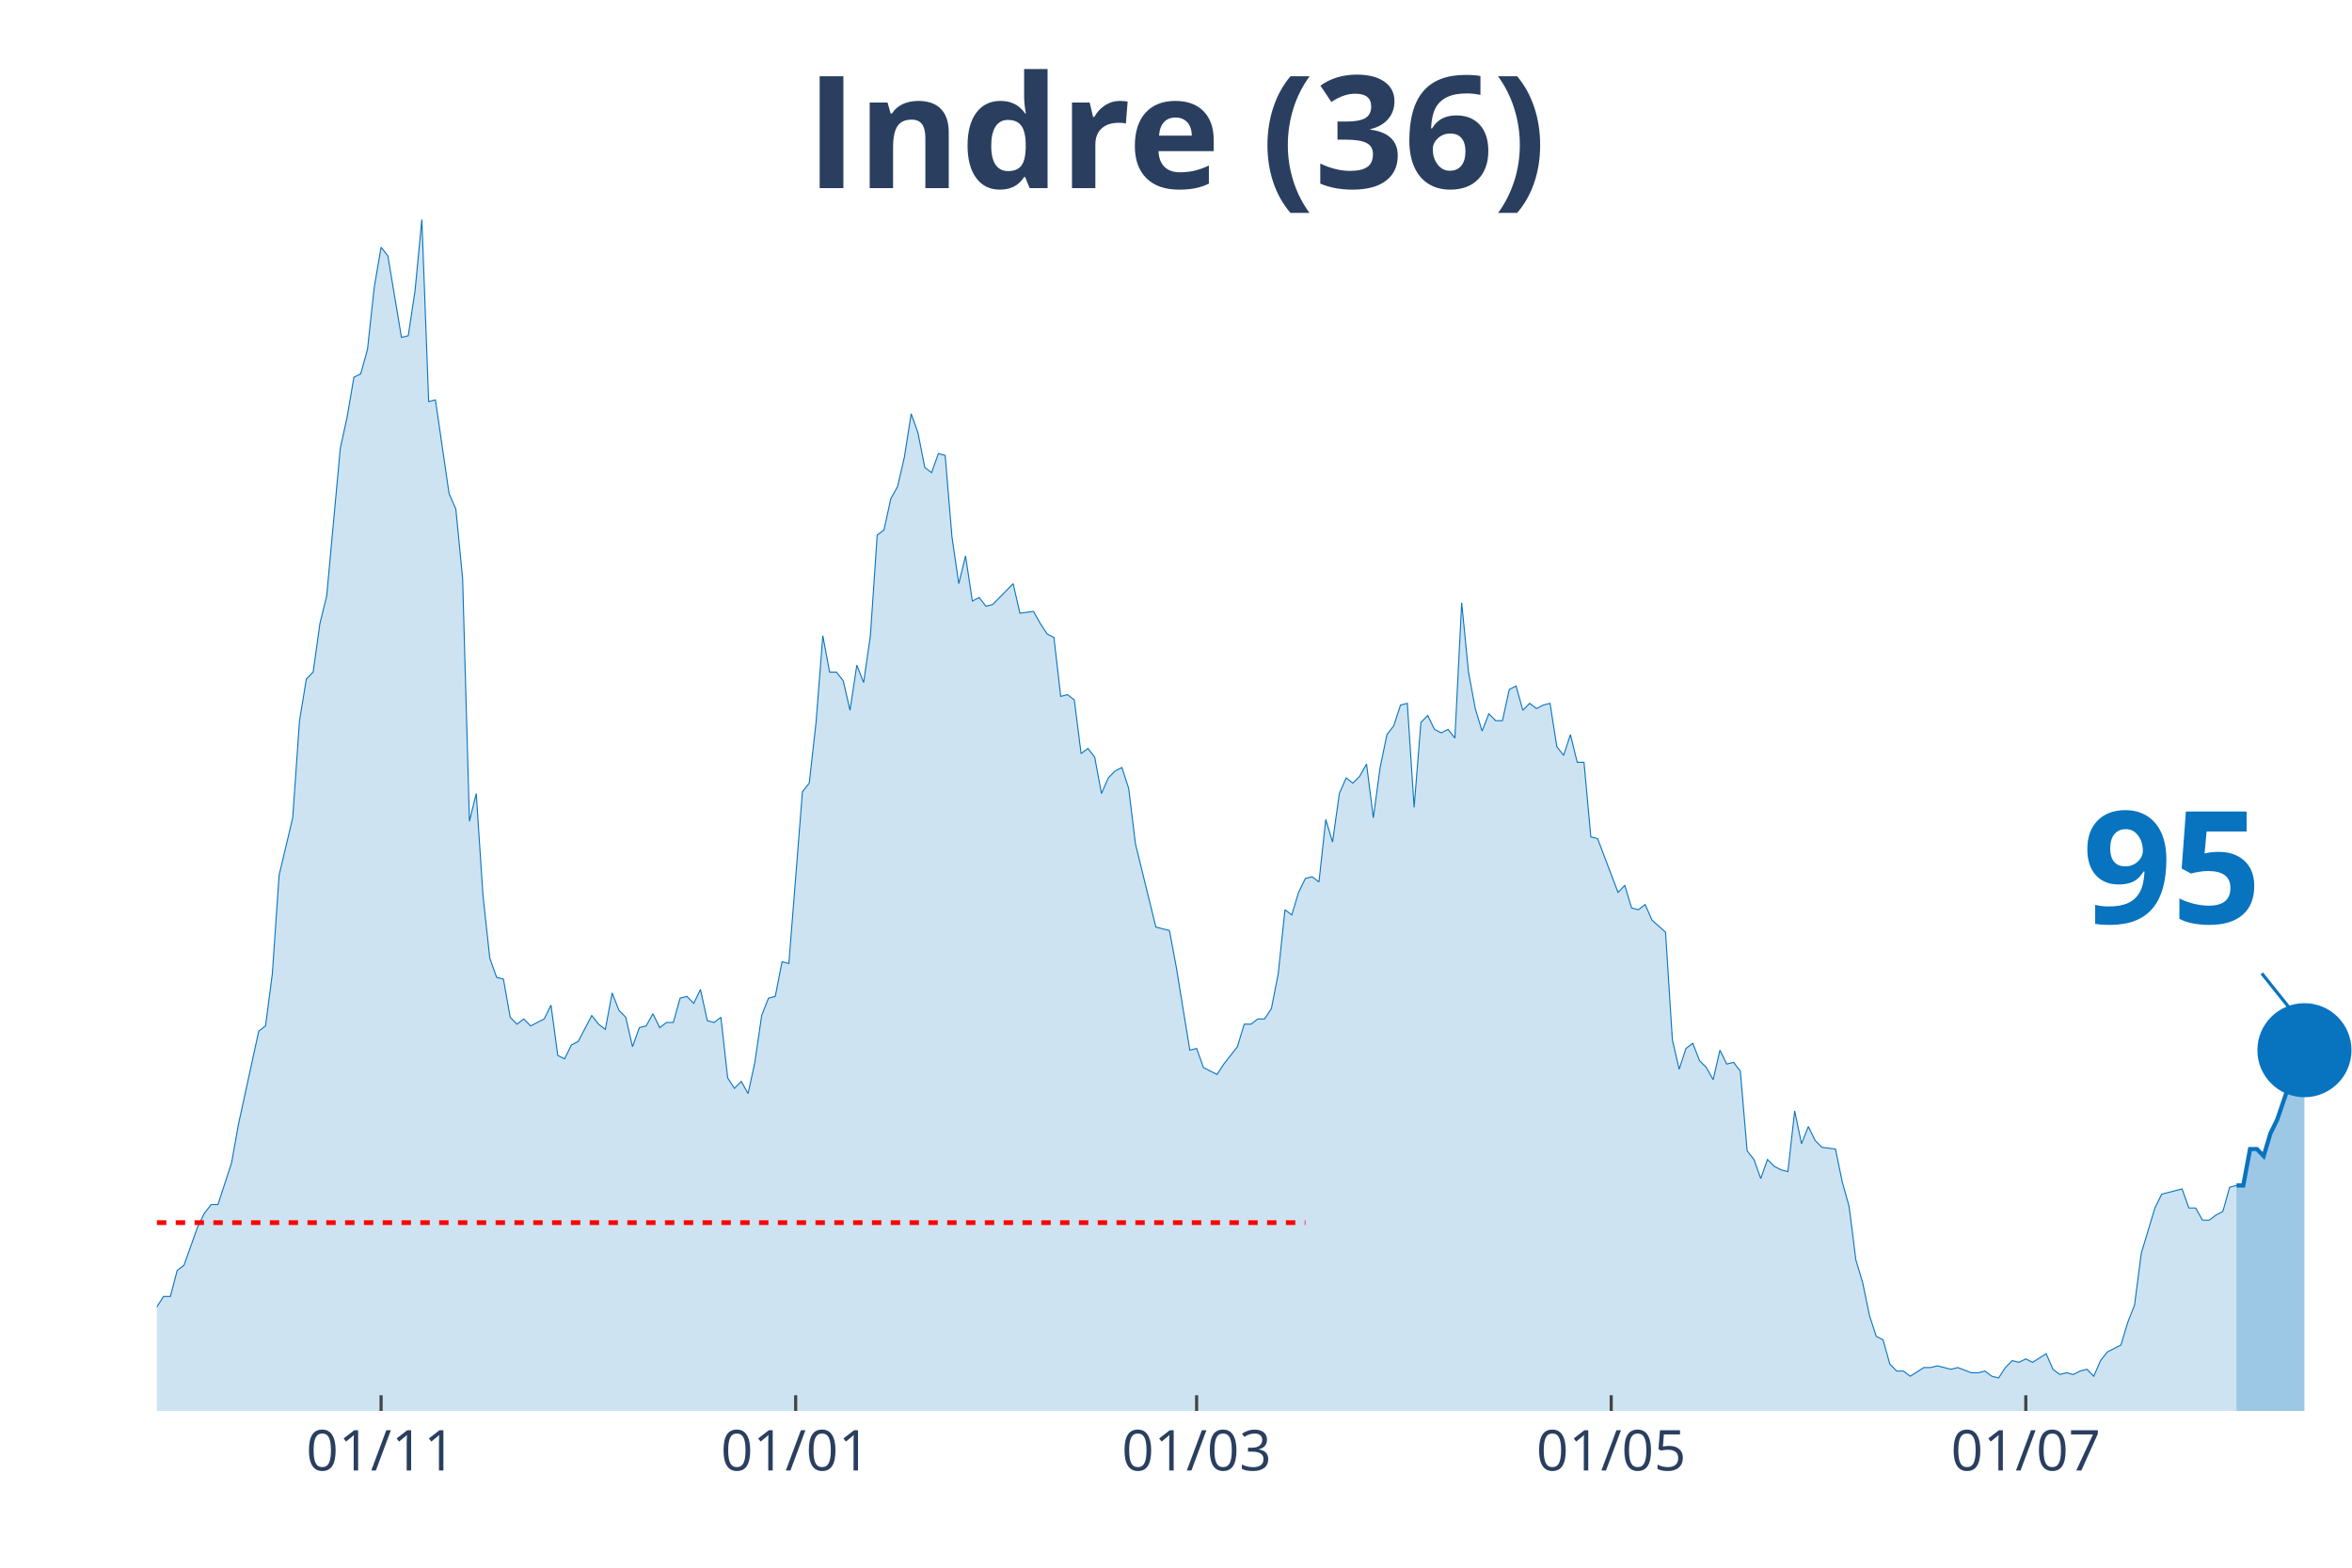
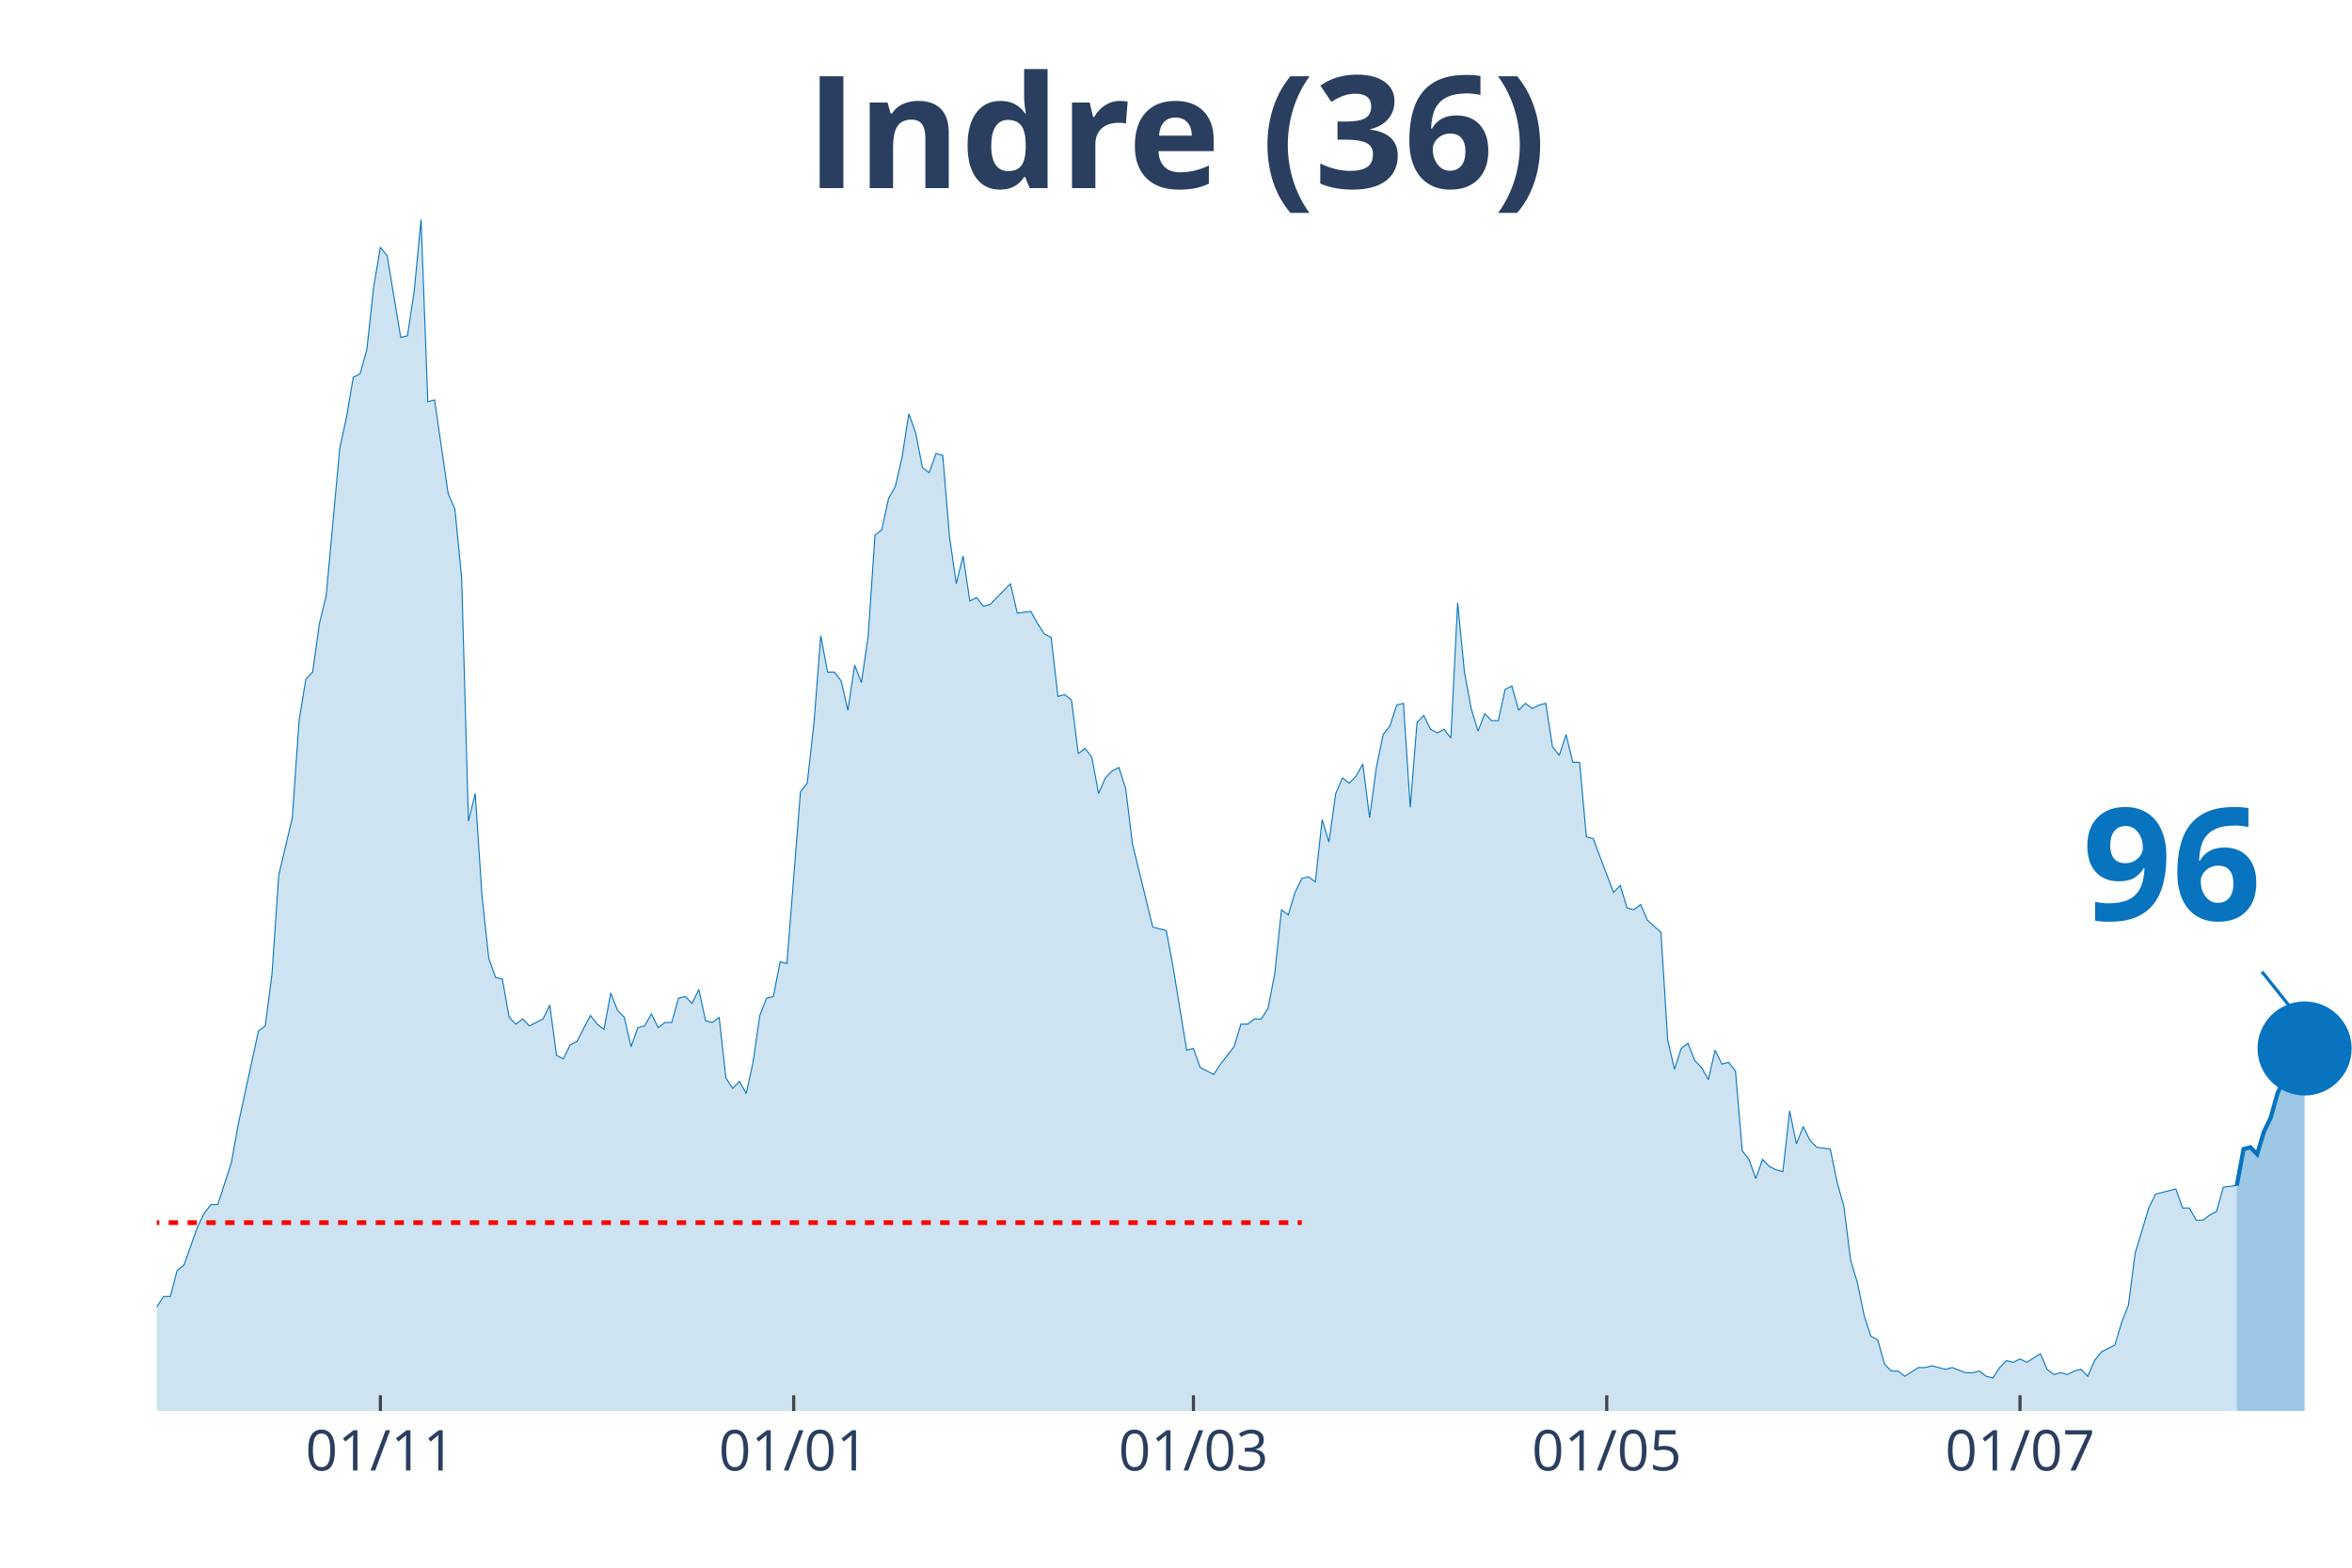
<svg xmlns="http://www.w3.org/2000/svg" class="main-svg" width="1125" height="750" style="" viewBox="0 0 750 500">
  <rect x="0" y="0" width="750" height="500" style="fill: rgb(0, 0, 0); fill-opacity: 0;" />
-   <defs id="defs-f277c3">
+   <defs id="defs-4da73c">
    <g class="clips">
-       <clipPath id="clipf277c3xyplot" class="plotclip">
+       <clipPath id="clip4da73cxyplot" class="plotclip">
        <rect width="700" height="380" />
      </clipPath>
-       <clipPath class="axesclip" id="clipf277c3x">
+       <clipPath class="axesclip" id="clip4da73cx">
        <rect x="50" y="0" width="700" height="500" />
      </clipPath>
-       <clipPath class="axesclip" id="clipf277c3y">
+       <clipPath class="axesclip" id="clip4da73cy">
        <rect x="0" y="70" width="750" height="380" />
      </clipPath>
-       <clipPath class="axesclip" id="clipf277c3xy">
+       <clipPath class="axesclip" id="clip4da73cxy">
        <rect x="50" y="70" width="700" height="380" />
      </clipPath>
    </g>
    <g class="gradients" />
  </defs>
  <g class="bglayer">
    <rect class="bg" x="50" y="70" width="700" height="380" style="fill: rgb(0, 0, 0); fill-opacity: 0; stroke-width: 0;" />
  </g>
  <g class="layer-below">
    <g class="imagelayer" />
    <g class="shapelayer" />
  </g>
  <g class="cartesianlayer">
    <g class="subplot xy">
      <g class="layer-subplot">
        <g class="shapelayer" />
        <g class="imagelayer" />
      </g>
      <g class="gridlayer">
        <g class="x">
-           <path class="xgrid crisp" transform="translate(121.52,0)" d="M0,70v380" style="stroke: rgb(255, 255, 255); stroke-opacity: 1; stroke-width: 1px;" />
-           <path class="xgrid crisp" transform="translate(253.72,0)" d="M0,70v380" style="stroke: rgb(255, 255, 255); stroke-opacity: 1; stroke-width: 1px;" />
-           <path class="xgrid crisp" transform="translate(381.58,0)" d="M0,70v380" style="stroke: rgb(255, 255, 255); stroke-opacity: 1; stroke-width: 1px;" />
-           <path class="xgrid crisp" transform="translate(513.78,0)" d="M0,70v380" style="stroke: rgb(255, 255, 255); stroke-opacity: 1; stroke-width: 1px;" />
-           <path class="xgrid crisp" transform="translate(645.98,0)" d="M0,70v380" style="stroke: rgb(255, 255, 255); stroke-opacity: 1; stroke-width: 1px;" />
+           <path class="xgrid crisp" transform="translate(121.3,0)" d="M0,70v380" style="stroke: rgb(255, 255, 255); stroke-opacity: 1; stroke-width: 1px;" />
+           <path class="xgrid crisp" transform="translate(253.09,0)" d="M0,70v380" style="stroke: rgb(255, 255, 255); stroke-opacity: 1; stroke-width: 1px;" />
+           <path class="xgrid crisp" transform="translate(380.56,0)" d="M0,70v380" style="stroke: rgb(255, 255, 255); stroke-opacity: 1; stroke-width: 1px;" />
+           <path class="xgrid crisp" transform="translate(512.35,0)" d="M0,70v380" style="stroke: rgb(255, 255, 255); stroke-opacity: 1; stroke-width: 1px;" />
+           <path class="xgrid crisp" transform="translate(644.14,0)" d="M0,70v380" style="stroke: rgb(255, 255, 255); stroke-opacity: 1; stroke-width: 1px;" />
        </g>
        <g class="y" />
      </g>
      <g class="zerolinelayer" />
      <path class="xlines-below" />
      <path class="ylines-below" />
      <g class="overlines-below" />
      <g class="xaxislayer-below" />
      <g class="yaxislayer-below" />
      <g class="overaxes-below" />
-       <g class="plot" transform="translate(50, 70)" clip-path="url('#clipf277c3xyplot')">
+       <g class="plot" transform="translate(50, 70)" clip-path="url('#clip4da73cxyplot')">
        <g class="scatterlayer mlayer">
-           <g class="trace scatter traceaf3c0b" style="stroke-miterlimit: 2;">
+           <g class="trace scatter trace3456a2" style="stroke-miterlimit: 2;">
            <g class="fills">
              <g>
-                 <path class="js-fill" d="M663.16,380L-294.74,380L-294.74,373.92L-273.07,378.89L-270.9,378.34L-188.54,380L-186.38,380L-145.2,377.79L-143.03,377.23L-140.87,377.79L-138.7,375.57L-123.53,375.57L-121.36,374.47L-117.03,374.47L-114.86,371.7L-110.53,370.04L-108.36,373.36L-104.02,370.04L-101.86,370.04L-95.36,371.7L-93.19,370.6L-91.02,375.02L-88.85,374.47L-86.69,374.47L-84.52,370.04L-82.35,366.17L-80.19,358.98L-75.85,350.13L-73.68,348.47L-67.18,349.58L-65.02,353.45L-58.51,360.09L-56.35,360.09L-54.18,361.75L-52.01,361.19L-47.68,362.85L-45.51,359.53L-39.01,354.56L-36.84,346.81L-34.67,344.6L-32.51,337.41L-30.34,332.98L-28.17,332.98L-26.01,334.09L-23.84,329.11L-21.67,338.52L-19.5,340.73L-15.17,344.6L-13,345.71L-10.84,345.71L-8.67,350.68L-6.5,347.92L-4.33,346.81L-2.17,348.47L0,346.81L2.17,343.49L4.33,343.49L6.5,335.2L8.67,333.54L13,321.37L15.17,316.94L17.34,314.18L19.5,314.18L23.84,300.9L26.01,288.73L32.51,258.86L34.67,257.21L36.84,240.61L39.01,209.08L43.34,190.83L45.51,159.85L47.68,146.58L49.85,144.37L52.01,128.88L54.18,120.03L58.51,73.01L60.68,63.06L62.85,50.33L65.02,49.23L67.18,41.48L69.35,21.57L71.52,8.85L73.68,11.62L78.02,37.61L80.19,37.06L82.35,22.68L84.52,0L86.69,58.08L88.85,57.53L93.19,87.39L95.36,92.37L97.52,114.5L99.69,191.94L101.86,183.09L104.02,215.72L106.19,235.63L108.36,241.72L110.53,242.27L112.69,254.44L114.86,256.65L117.03,254.99L119.2,257.21L121.36,256.1L123.53,254.99L125.7,250.57L127.86,266.61L130.03,267.71L132.2,263.29L134.37,262.18L138.7,253.89L140.87,256.65L143.03,258.31L145.2,246.7L147.37,252.23L149.54,254.44L151.7,263.84L153.87,257.76L156.04,257.21L158.2,253.33L160.37,257.76L162.54,256.1L164.71,256.1L166.87,248.36L169.04,247.8L171.21,250.01L173.37,245.59L175.54,255.55L177.71,256.1L179.88,254.44L182.04,273.8L184.21,277.12L186.38,274.91L188.54,278.78L190.71,268.82L192.88,253.89L195.05,248.36L197.21,247.8L199.38,236.74L201.55,237.29L205.88,182.53L208.05,179.77L210.22,160.41L212.38,132.75L214.55,144.37L216.72,144.37L218.89,147.13L221.05,156.54L223.22,142.15L225.39,147.69L227.55,132.75L229.72,100.67L231.89,99.01L234.06,89.05L236.22,85.18L238.39,75.78L240.56,61.95L242.72,68.03L244.89,79.1L247.06,80.76L249.23,74.67L251.39,75.23L253.56,101.22L255.73,116.16L257.89,107.31L260.06,121.69L262.23,120.58L264.4,123.35L266.56,122.79L268.73,120.58L273.07,116.16L275.23,125.56L279.57,125.01L281.73,128.88L283.9,132.2L286.07,133.3L288.24,152.11L290.4,151.56L292.57,153.22L294.74,170.36L296.9,168.7L299.07,171.47L301.24,183.09L303.41,178.11L305.57,175.9L307.74,174.79L309.91,181.43L312.07,199.13L318.58,225.68L320.74,226.23L322.91,226.78L325.08,238.4L329.41,264.95L331.58,264.4L333.75,270.48L335.91,271.59L338.08,272.69L340.25,269.37L344.58,263.84L346.75,256.65L348.92,256.65L351.08,254.99L353.25,254.99L355.42,251.67L357.59,240.61L359.75,220.15L361.92,221.8L364.09,214.61L366.25,210.19L368.42,209.64L370.59,211.3L372.76,191.38L374.92,198.57L377.09,183.09L379.26,178.11L381.42,179.77L383.59,177.55L385.76,173.68L387.93,190.83L390.09,174.79L392.26,164.28L394.43,161.51L396.59,154.88L398.76,154.32L400.93,187.51L403.1,160.41L405.26,158.2L407.43,162.62L409.6,163.73L411.76,162.62L413.93,165.39L416.1,122.24L418.27,144.37L420.43,155.98L422.6,163.17L424.77,157.64L426.93,159.85L429.1,159.85L431.27,149.9L433.44,148.79L435.6,156.54L437.77,154.32L439.94,155.98L442.11,154.88L444.27,154.32L446.44,168.15L448.61,170.92L450.77,164.28L452.94,173.13L455.11,173.13L457.28,196.91L459.44,197.47L465.94,214.61L468.11,212.4L470.28,219.59L472.45,220.15L474.61,218.49L476.78,223.46L481.11,227.34L483.28,261.63L485.45,271.03L487.62,264.4L489.78,262.74L491.95,268.27L494.12,270.48L496.28,274.35L498.45,264.95L500.62,269.37L502.79,268.82L504.95,271.59L507.12,297.03L509.29,299.8L511.46,305.88L513.62,299.8L515.79,302.01L517.96,303.11L520.12,303.67L522.29,284.31L524.46,294.82L526.63,289.29L528.79,293.71L530.96,295.92L535.29,296.48L537.46,306.99L539.63,314.73L541.8,331.88L543.96,339.07L546.13,349.58L548.3,356.22L550.46,357.32L552.63,365.07L554.8,367.28L556.97,367.28L559.13,368.94L563.47,366.17L565.63,366.17L567.8,365.62L569.97,366.17L572.14,366.72L574.3,366.17L578.64,367.83L580.8,367.83L582.97,367.28L585.14,368.94L587.31,369.49L589.47,366.17L591.64,363.96L593.81,364.51L595.98,363.41L598.14,364.51L602.48,361.75L604.64,366.72L606.81,368.38L608.98,367.83L611.15,368.38L613.31,367.28L615.48,366.72L617.65,368.94L619.81,363.96L621.98,361.19L626.32,358.98L628.48,351.79L630.65,346.26L632.82,329.67L637.15,315.28L639.32,310.86L645.82,309.2L647.99,315.28L650.15,315.28L652.32,319.16L654.49,319.16L656.66,317.5L658.82,316.39L660.99,308.65L663.16,308.09" style="fill: rgb(8, 115, 191); fill-opacity: 0.2; stroke-width: 0;" />
+                 <path class="js-fill" d="M663.27,380L-293.83,380L-293.83,373.92L-272.22,378.89L-270.06,378.34L-190.12,380L-187.96,380L-144.75,377.79L-142.59,377.23L-140.43,377.79L-138.27,375.57L-123.15,375.57L-120.99,374.47L-116.67,374.47L-114.51,371.7L-110.19,370.04L-108.02,373.36L-103.7,370.04L-101.54,370.04L-95.06,371.7L-92.9,370.6L-90.74,375.02L-88.58,374.47L-86.42,374.47L-84.26,370.04L-82.1,366.17L-79.94,358.98L-75.62,350.13L-73.46,348.47L-66.98,349.58L-64.81,353.45L-58.33,360.09L-56.17,360.09L-54.01,361.75L-51.85,361.19L-47.53,362.85L-45.37,359.53L-38.89,354.56L-36.73,346.81L-34.57,344.6L-32.41,337.41L-30.25,332.98L-28.09,332.98L-25.93,334.09L-23.77,329.11L-21.6,338.52L-19.44,340.73L-15.12,344.6L-12.96,345.71L-10.8,345.71L-8.64,350.68L-6.48,347.92L-4.32,346.81L-2.16,348.47L0,346.81L2.16,343.49L4.32,343.49L6.48,335.2L8.64,333.54L12.96,321.37L15.12,316.94L17.28,314.18L19.44,314.18L23.77,300.9L25.93,288.73L32.41,258.86L34.57,257.21L36.73,240.61L38.89,209.08L43.21,190.83L45.37,159.85L47.53,146.58L49.69,144.37L51.85,128.88L54.01,120.03L58.33,73.01L60.49,63.06L62.65,50.33L64.81,49.23L66.98,41.48L69.14,21.57L71.3,8.85L73.46,11.62L77.78,37.61L79.94,37.06L82.1,22.68L84.26,0L86.42,58.08L88.58,57.53L92.9,87.39L95.06,92.37L97.22,114.5L99.38,191.94L101.54,183.09L103.7,215.72L105.86,235.63L108.02,241.72L110.19,242.27L112.35,254.44L114.51,256.65L116.67,254.99L118.83,257.21L120.99,256.1L123.15,254.99L125.31,250.57L127.47,266.61L129.63,267.71L131.79,263.29L133.95,262.18L138.27,253.89L140.43,256.65L142.59,258.31L144.75,246.7L146.91,252.23L149.07,254.44L151.23,263.84L153.4,257.76L155.56,257.21L157.72,253.33L159.88,257.76L162.04,256.1L164.2,256.1L166.36,248.36L168.52,247.8L170.68,250.01L172.84,245.59L175,255.55L177.16,256.1L179.32,254.44L181.48,273.8L183.64,277.12L185.8,274.91L187.96,278.78L190.12,268.82L192.28,253.89L194.44,248.36L196.6,247.8L198.77,236.74L200.93,237.29L205.25,182.53L207.41,179.77L209.57,160.41L211.73,132.75L213.89,144.37L216.05,144.37L218.21,147.13L220.37,156.54L222.53,142.15L224.69,147.69L226.85,132.75L229.01,100.67L231.17,99.01L233.33,89.05L235.49,85.18L237.65,75.78L239.81,61.95L241.98,68.03L244.14,79.1L246.3,80.76L248.46,74.67L250.62,75.23L252.78,101.22L254.94,116.16L257.1,107.31L259.26,121.69L261.42,120.58L263.58,123.35L265.74,122.79L267.9,120.58L272.22,116.16L274.38,125.56L278.7,125.01L280.86,128.88L283.02,132.2L285.19,133.3L287.35,152.11L289.51,151.56L291.67,153.22L293.83,170.36L295.99,168.7L298.15,171.47L300.31,183.09L302.47,178.11L304.63,175.9L306.79,174.79L308.95,181.43L311.11,199.13L317.59,225.68L319.75,226.23L321.91,226.78L324.07,238.4L328.4,264.95L330.56,264.4L332.72,270.48L334.88,271.59L337.04,272.69L339.2,269.37L343.52,263.84L345.68,256.65L347.84,256.65L350,254.99L352.16,254.99L354.32,251.67L356.48,240.61L358.64,220.15L360.8,221.8L362.96,214.61L365.12,210.19L367.28,209.64L369.44,211.3L371.6,191.38L373.77,198.57L375.93,183.09L378.09,178.11L380.25,179.77L382.41,177.55L384.57,173.68L386.73,190.83L388.89,174.79L391.05,164.28L393.21,161.51L395.37,154.88L397.53,154.32L399.69,187.51L401.85,160.41L404.01,158.2L406.17,162.62L408.33,163.73L410.49,162.62L412.65,165.39L414.81,122.24L416.98,144.37L419.14,155.98L421.3,163.17L423.46,157.64L425.62,159.85L427.78,159.85L429.94,149.9L432.1,148.79L434.26,156.54L436.42,154.32L438.58,155.98L440.74,154.88L442.9,154.32L445.06,168.15L447.22,170.92L449.38,164.28L451.54,173.13L453.7,173.13L455.86,196.91L458.02,197.47L464.51,214.61L466.67,212.4L468.83,219.59L470.99,220.15L473.15,218.49L475.31,223.46L479.63,227.34L481.79,261.63L483.95,271.03L486.11,264.4L488.27,262.74L490.43,268.27L492.59,270.48L494.75,274.35L496.91,264.95L499.07,269.37L501.23,268.82L503.4,271.59L505.56,297.03L507.72,299.8L509.88,305.88L512.04,299.8L514.2,302.01L516.36,303.11L518.52,303.67L520.68,284.31L522.84,294.82L525,289.29L527.16,293.71L529.32,295.92L533.64,296.48L535.8,306.99L537.96,314.73L540.12,331.88L542.28,339.07L544.44,349.58L546.6,356.22L548.77,357.32L550.93,365.07L553.09,367.28L555.25,367.28L557.41,368.94L561.73,366.17L563.89,366.17L566.05,365.62L568.21,366.17L570.37,366.72L572.53,366.17L576.85,367.83L579.01,367.83L581.17,367.28L583.33,368.94L585.49,369.49L587.65,366.17L589.81,363.96L591.98,364.51L594.14,363.41L596.3,364.51L600.62,361.75L602.78,366.72L604.94,368.38L607.1,367.83L609.26,368.38L611.42,367.28L613.58,366.72L615.74,368.94L617.9,363.96L620.06,361.19L624.38,358.98L626.54,351.79L628.7,346.26L630.86,329.67L635.19,315.28L637.35,310.86L643.83,309.2L645.99,315.28L648.15,315.28L650.31,319.16L652.47,319.16L654.63,317.5L656.79,316.39L658.95,308.65L663.27,308.09" style="fill: rgb(8, 115, 191); fill-opacity: 0.2; stroke-width: 0;" />
              </g>
            </g>
            <g class="errorbars" />
            <g class="lines">
-               <path class="js-line" d="M-294.74,373.92L-273.07,378.89L-270.9,378.34L-188.54,380L-186.38,380L-145.2,377.79L-143.03,377.23L-140.87,377.79L-138.7,375.57L-123.53,375.57L-121.36,374.47L-117.03,374.47L-114.86,371.7L-110.53,370.04L-108.36,373.36L-104.02,370.04L-101.86,370.04L-95.36,371.7L-93.19,370.6L-91.02,375.02L-88.85,374.47L-86.69,374.47L-84.52,370.04L-82.35,366.17L-80.19,358.98L-75.85,350.13L-73.68,348.47L-67.18,349.58L-65.02,353.45L-58.51,360.09L-56.35,360.09L-54.18,361.75L-52.01,361.19L-47.68,362.85L-45.51,359.53L-39.01,354.56L-36.84,346.81L-34.67,344.6L-32.51,337.41L-30.34,332.98L-28.17,332.98L-26.01,334.09L-23.84,329.11L-21.67,338.52L-19.5,340.73L-15.17,344.6L-13,345.71L-10.84,345.71L-8.67,350.68L-6.5,347.92L-4.33,346.81L-2.17,348.47L0,346.81L2.17,343.49L4.33,343.49L6.5,335.2L8.67,333.54L13,321.37L15.17,316.94L17.34,314.18L19.5,314.18L23.84,300.9L26.01,288.73L32.51,258.86L34.67,257.21L36.84,240.61L39.01,209.08L43.34,190.83L45.51,159.85L47.68,146.58L49.85,144.37L52.01,128.88L54.18,120.03L58.51,73.01L60.68,63.06L62.85,50.33L65.02,49.23L67.18,41.48L69.35,21.57L71.52,8.85L73.68,11.62L78.02,37.61L80.19,37.06L82.35,22.68L84.52,0L86.69,58.08L88.85,57.53L93.19,87.39L95.36,92.37L97.52,114.5L99.69,191.94L101.86,183.09L104.02,215.72L106.19,235.63L108.36,241.72L110.53,242.27L112.69,254.44L114.86,256.65L117.03,254.99L119.2,257.21L121.36,256.1L123.53,254.99L125.7,250.57L127.86,266.61L130.03,267.71L132.2,263.29L134.37,262.18L138.7,253.89L140.87,256.65L143.03,258.31L145.2,246.7L147.37,252.23L149.54,254.44L151.7,263.84L153.87,257.76L156.04,257.21L158.2,253.33L160.37,257.76L162.54,256.1L164.71,256.1L166.87,248.36L169.04,247.8L171.21,250.01L173.37,245.59L175.54,255.55L177.71,256.1L179.88,254.44L182.04,273.8L184.21,277.12L186.38,274.91L188.54,278.78L190.71,268.82L192.88,253.89L195.05,248.36L197.21,247.8L199.38,236.74L201.55,237.29L205.88,182.53L208.05,179.77L210.22,160.41L212.38,132.75L214.55,144.37L216.72,144.37L218.89,147.13L221.05,156.54L223.22,142.15L225.39,147.69L227.55,132.75L229.72,100.67L231.89,99.01L234.06,89.05L236.22,85.18L238.39,75.78L240.56,61.95L242.72,68.03L244.89,79.1L247.06,80.76L249.23,74.67L251.39,75.23L253.56,101.22L255.73,116.16L257.89,107.31L260.06,121.69L262.23,120.58L264.4,123.35L266.56,122.79L268.73,120.58L273.07,116.16L275.23,125.56L279.57,125.01L281.73,128.88L283.9,132.2L286.07,133.3L288.24,152.11L290.4,151.56L292.57,153.22L294.74,170.36L296.9,168.7L299.07,171.47L301.24,183.09L303.41,178.11L305.57,175.9L307.74,174.79L309.91,181.43L312.07,199.13L318.58,225.68L320.74,226.23L322.91,226.78L325.08,238.4L329.41,264.95L331.58,264.4L333.75,270.48L335.91,271.59L338.08,272.69L340.25,269.37L344.58,263.84L346.75,256.65L348.92,256.65L351.08,254.99L353.25,254.99L355.42,251.67L357.59,240.61L359.75,220.15L361.92,221.8L364.09,214.61L366.25,210.19L368.42,209.64L370.59,211.3L372.76,191.38L374.92,198.57L377.09,183.09L379.26,178.11L381.42,179.77L383.59,177.55L385.76,173.68L387.93,190.83L390.09,174.79L392.26,164.28L394.43,161.51L396.59,154.88L398.76,154.32L400.93,187.51L403.1,160.41L405.26,158.2L407.43,162.62L409.6,163.73L411.76,162.62L413.93,165.39L416.1,122.24L418.27,144.37L420.43,155.98L422.6,163.17L424.77,157.64L426.93,159.85L429.1,159.85L431.27,149.9L433.44,148.79L435.6,156.54L437.77,154.32L439.94,155.98L442.11,154.88L444.27,154.32L446.44,168.15L448.61,170.92L450.77,164.28L452.94,173.13L455.11,173.13L457.28,196.91L459.44,197.47L465.94,214.61L468.11,212.4L470.28,219.59L472.45,220.15L474.61,218.49L476.78,223.46L481.11,227.34L483.28,261.63L485.45,271.03L487.62,264.4L489.78,262.74L491.95,268.27L494.12,270.48L496.28,274.35L498.45,264.95L500.62,269.37L502.79,268.82L504.95,271.59L507.12,297.03L509.29,299.8L511.46,305.88L513.62,299.8L515.79,302.01L517.96,303.11L520.12,303.67L522.29,284.31L524.46,294.82L526.63,289.29L528.79,293.71L530.96,295.92L535.29,296.48L537.46,306.99L539.63,314.73L541.8,331.88L543.96,339.07L546.13,349.58L548.3,356.22L550.46,357.32L552.63,365.07L554.8,367.28L556.97,367.28L559.13,368.94L563.47,366.17L565.63,366.17L567.8,365.62L569.97,366.17L572.14,366.72L574.3,366.17L578.64,367.83L580.8,367.83L582.97,367.28L585.14,368.94L587.31,369.49L589.47,366.17L591.64,363.96L593.81,364.51L595.98,363.41L598.14,364.51L602.48,361.75L604.64,366.72L606.81,368.38L608.98,367.83L611.15,368.38L613.31,367.28L615.48,366.72L617.65,368.94L619.81,363.96L621.98,361.19L626.32,358.98L628.48,351.79L630.65,346.26L632.82,329.67L637.15,315.28L639.32,310.86L645.82,309.2L647.99,315.28L650.15,315.28L652.32,319.16L654.49,319.16L656.66,317.5L658.82,316.39L660.99,308.65L663.16,308.09" style="vector-effect: non-scaling-stroke; fill: none; stroke: rgb(8, 115, 191); stroke-opacity: 1; stroke-width: 0.5px; opacity: 1;" />
+               <path class="js-line" d="M-293.83,373.92L-272.22,378.89L-270.06,378.34L-190.12,380L-187.96,380L-144.75,377.79L-142.59,377.23L-140.43,377.79L-138.27,375.57L-123.15,375.57L-120.99,374.47L-116.67,374.47L-114.51,371.7L-110.19,370.04L-108.02,373.36L-103.7,370.04L-101.54,370.04L-95.06,371.7L-92.9,370.6L-90.74,375.02L-88.58,374.47L-86.42,374.47L-84.26,370.04L-82.1,366.17L-79.94,358.98L-75.62,350.13L-73.46,348.47L-66.98,349.58L-64.81,353.45L-58.33,360.09L-56.17,360.09L-54.01,361.75L-51.85,361.19L-47.53,362.85L-45.37,359.53L-38.89,354.56L-36.73,346.81L-34.57,344.6L-32.41,337.41L-30.25,332.98L-28.09,332.98L-25.93,334.09L-23.77,329.11L-21.6,338.52L-19.44,340.73L-15.12,344.6L-12.96,345.71L-10.8,345.71L-8.64,350.68L-6.48,347.92L-4.32,346.81L-2.16,348.47L0,346.81L2.16,343.49L4.32,343.49L6.48,335.2L8.64,333.54L12.96,321.37L15.12,316.94L17.28,314.18L19.44,314.18L23.77,300.9L25.93,288.73L32.41,258.86L34.57,257.21L36.73,240.61L38.89,209.08L43.21,190.83L45.37,159.85L47.53,146.58L49.69,144.37L51.85,128.88L54.01,120.03L58.33,73.01L60.49,63.06L62.65,50.33L64.81,49.23L66.98,41.48L69.14,21.57L71.3,8.85L73.46,11.62L77.78,37.61L79.94,37.06L82.1,22.68L84.26,0L86.42,58.08L88.58,57.53L92.9,87.39L95.06,92.37L97.22,114.5L99.38,191.94L101.54,183.09L103.7,215.72L105.86,235.63L108.02,241.72L110.19,242.27L112.35,254.44L114.51,256.65L116.67,254.99L118.83,257.21L120.99,256.1L123.15,254.99L125.31,250.57L127.47,266.61L129.63,267.71L131.79,263.29L133.95,262.18L138.27,253.89L140.43,256.65L142.59,258.31L144.75,246.7L146.91,252.23L149.07,254.44L151.23,263.84L153.4,257.76L155.56,257.21L157.72,253.33L159.88,257.76L162.04,256.1L164.2,256.1L166.36,248.36L168.52,247.8L170.68,250.01L172.84,245.59L175,255.55L177.16,256.1L179.32,254.44L181.48,273.8L183.64,277.12L185.8,274.91L187.96,278.78L190.12,268.82L192.28,253.89L194.44,248.36L196.6,247.8L198.77,236.74L200.93,237.29L205.25,182.53L207.41,179.77L209.57,160.41L211.73,132.75L213.89,144.37L216.05,144.37L218.21,147.13L220.37,156.54L222.53,142.15L224.69,147.69L226.85,132.75L229.01,100.67L231.17,99.01L233.33,89.05L235.49,85.18L237.65,75.78L239.81,61.95L241.98,68.03L244.14,79.1L246.3,80.76L248.46,74.67L250.62,75.23L252.78,101.22L254.94,116.16L257.1,107.31L259.26,121.69L261.42,120.58L263.58,123.35L265.74,122.79L267.9,120.58L272.22,116.16L274.38,125.56L278.7,125.01L280.86,128.88L283.02,132.2L285.19,133.3L287.35,152.11L289.51,151.56L291.67,153.22L293.83,170.36L295.99,168.7L298.15,171.47L300.31,183.09L302.47,178.11L304.63,175.9L306.79,174.79L308.95,181.43L311.11,199.13L317.59,225.68L319.75,226.23L321.91,226.78L324.07,238.4L328.4,264.95L330.56,264.4L332.72,270.48L334.88,271.59L337.04,272.69L339.2,269.37L343.52,263.84L345.68,256.65L347.84,256.65L350,254.99L352.16,254.99L354.32,251.67L356.48,240.61L358.64,220.15L360.8,221.8L362.96,214.61L365.12,210.19L367.28,209.64L369.44,211.3L371.6,191.38L373.77,198.57L375.93,183.09L378.09,178.11L380.25,179.77L382.41,177.55L384.57,173.68L386.73,190.83L388.89,174.79L391.05,164.28L393.21,161.51L395.37,154.88L397.53,154.32L399.69,187.51L401.85,160.41L404.01,158.2L406.17,162.62L408.33,163.73L410.49,162.62L412.65,165.39L414.81,122.24L416.98,144.37L419.14,155.98L421.3,163.17L423.46,157.64L425.62,159.85L427.78,159.85L429.94,149.9L432.1,148.79L434.26,156.54L436.42,154.32L438.58,155.98L440.74,154.88L442.9,154.32L445.06,168.15L447.22,170.92L449.38,164.28L451.54,173.13L453.7,173.13L455.86,196.91L458.02,197.47L464.51,214.61L466.67,212.4L468.83,219.59L470.99,220.15L473.15,218.49L475.31,223.46L479.63,227.34L481.79,261.63L483.95,271.03L486.11,264.4L488.27,262.74L490.43,268.27L492.59,270.48L494.75,274.35L496.91,264.95L499.07,269.37L501.23,268.82L503.4,271.59L505.56,297.03L507.72,299.8L509.88,305.88L512.04,299.8L514.2,302.01L516.36,303.11L518.52,303.67L520.68,284.31L522.84,294.82L525,289.29L527.16,293.71L529.32,295.92L533.64,296.48L535.8,306.99L537.96,314.73L540.12,331.88L542.28,339.07L544.44,349.58L546.6,356.22L548.77,357.32L550.93,365.07L553.09,367.28L555.25,367.28L557.41,368.94L561.73,366.17L563.89,366.17L566.05,365.62L568.21,366.17L570.37,366.72L572.53,366.17L576.85,367.83L579.01,367.83L581.17,367.28L583.33,368.94L585.49,369.49L587.65,366.17L589.81,363.96L591.98,364.51L594.14,363.41L596.3,364.51L600.62,361.75L602.78,366.72L604.94,368.38L607.1,367.83L609.26,368.38L611.42,367.28L613.58,366.72L615.74,368.94L617.9,363.96L620.06,361.19L624.38,358.98L626.54,351.79L628.7,346.26L630.86,329.67L635.19,315.28L637.35,310.86L643.83,309.2L645.99,315.28L648.15,315.28L650.31,319.16L652.47,319.16L654.63,317.5L656.79,316.39L658.95,308.65L663.27,308.09" style="vector-effect: non-scaling-stroke; fill: none; stroke: rgb(8, 115, 191); stroke-opacity: 1; stroke-width: 0.5px; opacity: 1;" />
            </g>
            <g class="points" />
            <g class="text" />
          </g>
-           <g class="trace scatter traced0ccda" style="stroke-miterlimit: 2;">
+           <g class="trace scatter traceedde00" style="stroke-miterlimit: 2;">
            <g class="fills">
              <g>
-                 <path class="js-fill" d="M684.83,380L663.16,380L663.16,308.09L665.33,308.09L667.49,296.48L669.66,296.48L671.83,298.69L673.99,291.5L676.16,287.07L680.5,274.35L682.66,273.25L684.83,264.95" style="fill: rgb(8, 115, 191); fill-opacity: 0.4; stroke-width: 0;" />
+                 <path class="js-fill" d="M684.88,380L663.27,380L663.27,308.09L665.43,296.48L667.59,295.92L669.75,298.14L671.91,290.95L674.07,286.52L676.23,278.78L678.4,273.8L680.56,272.69L682.72,264.4L684.88,264.4" style="fill: rgb(8, 115, 191); fill-opacity: 0.4; stroke-width: 0;" />
              </g>
            </g>
            <g class="errorbars" />
            <g class="lines">
-               <path class="js-line" d="M663.16,308.09L665.33,308.09L667.49,296.48L669.66,296.48L671.83,298.69L673.99,291.5L676.16,287.07L680.5,274.35L682.66,273.25L684.83,264.95" style="vector-effect: non-scaling-stroke; fill: none; stroke: rgb(8, 115, 191); stroke-opacity: 1; stroke-width: 2px; opacity: 1;" />
+               <path class="js-line" d="M663.27,308.09L665.43,296.48L667.59,295.92L669.75,298.14L671.91,290.95L674.07,286.52L676.23,278.78L678.4,273.8L680.56,272.69L682.72,264.4L684.88,264.4" style="vector-effect: non-scaling-stroke; fill: none; stroke: rgb(8, 115, 191); stroke-opacity: 1; stroke-width: 2px; opacity: 1;" />
            </g>
            <g class="points" />
            <g class="text" />
          </g>
-           <g class="trace scatter tracedc0449" style="stroke-miterlimit: 2; opacity: 1;">
+           <g class="trace scatter trace5099de" style="stroke-miterlimit: 2; opacity: 1;">
            <g class="fills" />
            <g class="errorbars" />
            <g class="lines" />
            <g class="points">
-               <path class="point" transform="translate(684.83,264.95)" d="M15,0A15,15 0 1,1 0,-15A15,15 0 0,1 15,0Z" style="opacity: 1; stroke-width: 0px; fill: rgb(8, 115, 191); fill-opacity: 1;" />
+               <path class="point" transform="translate(684.88,264.4)" d="M15,0A15,15 0 1,1 0,-15A15,15 0 0,1 15,0Z" style="opacity: 1; stroke-width: 0px; fill: rgb(8, 115, 191); fill-opacity: 1;" />
            </g>
            <g class="text" />
          </g>
        </g>
      </g>
      <g class="overplot" />
      <path class="xlines-above crisp" style="fill: none; stroke-width: 1px; stroke: rgb(0, 0, 0); stroke-opacity: 0;" d="" />
      <path class="ylines-above crisp" style="fill: none;" d="M0,0" />
      <g class="overlines-above" />
      <g class="xaxislayer-above">
-         <path class="xtick ticks crisp" d="M0,450v-5" transform="translate(121.52,0)" style="stroke: rgb(68, 68, 68); stroke-opacity: 1; stroke-width: 1px;" />
-         <path class="xtick ticks crisp" d="M0,450v-5" transform="translate(253.72,0)" style="stroke: rgb(68, 68, 68); stroke-opacity: 1; stroke-width: 1px;" />
-         <path class="xtick ticks crisp" d="M0,450v-5" transform="translate(381.58,0)" style="stroke: rgb(68, 68, 68); stroke-opacity: 1; stroke-width: 1px;" />
-         <path class="xtick ticks crisp" d="M0,450v-5" transform="translate(513.78,0)" style="stroke: rgb(68, 68, 68); stroke-opacity: 1; stroke-width: 1px;" />
-         <path class="xtick ticks crisp" d="M0,450v-5" transform="translate(645.98,0)" style="stroke: rgb(68, 68, 68); stroke-opacity: 1; stroke-width: 1px;" />
+         <path class="xtick ticks crisp" d="M0,450v-5" transform="translate(121.3,0)" style="stroke: rgb(68, 68, 68); stroke-opacity: 1; stroke-width: 1px;" />
+         <path class="xtick ticks crisp" d="M0,450v-5" transform="translate(253.09,0)" style="stroke: rgb(68, 68, 68); stroke-opacity: 1; stroke-width: 1px;" />
+         <path class="xtick ticks crisp" d="M0,450v-5" transform="translate(380.56,0)" style="stroke: rgb(68, 68, 68); stroke-opacity: 1; stroke-width: 1px;" />
+         <path class="xtick ticks crisp" d="M0,450v-5" transform="translate(512.35,0)" style="stroke: rgb(68, 68, 68); stroke-opacity: 1; stroke-width: 1px;" />
+         <path class="xtick ticks crisp" d="M0,450v-5" transform="translate(644.14,0)" style="stroke: rgb(68, 68, 68); stroke-opacity: 1; stroke-width: 1px;" />
        <g class="xtick">
-           <text text-anchor="middle" x="0" y="469" transform="translate(121.52,0)" style="font-family: 'Open Sans', verdana, arial, sans-serif; font-size: 18px; fill: rgb(42, 63, 95); fill-opacity: 1; white-space: pre;">01/11</text>
+           <text text-anchor="middle" x="0" y="469" transform="translate(121.3,0)" style="font-family: 'Open Sans', verdana, arial, sans-serif; font-size: 18px; fill: rgb(42, 63, 95); fill-opacity: 1; white-space: pre;">01/11</text>
        </g>
        <g class="xtick">
-           <text text-anchor="middle" x="0" y="469" transform="translate(253.72,0)" style="font-family: 'Open Sans', verdana, arial, sans-serif; font-size: 18px; fill: rgb(42, 63, 95); fill-opacity: 1; white-space: pre;">01/01</text>
+           <text text-anchor="middle" x="0" y="469" transform="translate(253.09,0)" style="font-family: 'Open Sans', verdana, arial, sans-serif; font-size: 18px; fill: rgb(42, 63, 95); fill-opacity: 1; white-space: pre;">01/01</text>
        </g>
        <g class="xtick">
-           <text text-anchor="middle" x="0" y="469" transform="translate(381.58,0)" style="font-family: 'Open Sans', verdana, arial, sans-serif; font-size: 18px; fill: rgb(42, 63, 95); fill-opacity: 1; white-space: pre;">01/03</text>
+           <text text-anchor="middle" x="0" y="469" transform="translate(380.56,0)" style="font-family: 'Open Sans', verdana, arial, sans-serif; font-size: 18px; fill: rgb(42, 63, 95); fill-opacity: 1; white-space: pre;">01/03</text>
        </g>
        <g class="xtick">
-           <text text-anchor="middle" x="0" y="469" transform="translate(513.78,0)" style="font-family: 'Open Sans', verdana, arial, sans-serif; font-size: 18px; fill: rgb(42, 63, 95); fill-opacity: 1; white-space: pre;">01/05</text>
+           <text text-anchor="middle" x="0" y="469" transform="translate(512.35,0)" style="font-family: 'Open Sans', verdana, arial, sans-serif; font-size: 18px; fill: rgb(42, 63, 95); fill-opacity: 1; white-space: pre;">01/05</text>
        </g>
        <g class="xtick">
-           <text text-anchor="middle" x="0" y="469" transform="translate(645.98,0)" style="font-family: 'Open Sans', verdana, arial, sans-serif; font-size: 18px; fill: rgb(42, 63, 95); fill-opacity: 1; white-space: pre;">01/07</text>
+           <text text-anchor="middle" x="0" y="469" transform="translate(644.14,0)" style="font-family: 'Open Sans', verdana, arial, sans-serif; font-size: 18px; fill: rgb(42, 63, 95); fill-opacity: 1; white-space: pre;">01/07</text>
        </g>
      </g>
      <g class="yaxislayer-above" />
      <g class="overaxes-above" />
    </g>
  </g>
  <g class="polarlayer" />
  <g class="ternarylayer" />
  <g class="geolayer" />
  <g class="funnelarealayer" />
  <g class="pielayer" />
  <g class="treemaplayer" />
  <g class="sunburstlayer" />
  <g class="glimages" />
-   <defs id="topdefs-f277c3">
+   <defs id="topdefs-4da73c">
    <g class="clips" />
  </defs>
  <g class="layer-above">
    <g class="imagelayer" />
    <g class="shapelayer">
-       <path data-index="0" fill-rule="evenodd" d="M-1167.96,389.95L416.25,389.95" clip-path="url('#clipf277c3xy')" style="opacity: 1; stroke: rgb(255, 0, 0); stroke-opacity: 1; fill: rgb(0, 0, 0); fill-opacity: 0; stroke-dasharray: 3px, 3px; stroke-width: 1.5px;" />
+       <path data-index="0" fill-rule="evenodd" d="M-1164.2,389.95L415.12,389.95" clip-path="url('#clip4da73cxy')" style="opacity: 1; stroke: rgb(255, 0, 0); stroke-opacity: 1; fill: rgb(0, 0, 0); fill-opacity: 0; stroke-dasharray: 3px, 3px; stroke-width: 1.5px;" />
    </g>
  </g>
  <g class="infolayer">
    <g class="g-gtitle">
      <text class="gtitle" x="375" y="25" text-anchor="middle" dy="0.7em" style="font-family: 'Open Sans', verdana, arial, sans-serif; font-size: 50px; fill: rgb(42, 63, 95); opacity: 1; font-weight: normal; white-space: pre;">
        <tspan style="font-weight:bold">Indre (36)</tspan>
      </text>
    </g>
    <g class="g-xtitle" />
    <g class="annotation" data-index="0" style="opacity: 1;">
-       <g class="annotation-text-g" transform="rotate(0,692.83,274.95)">
-         <g class="cursor-pointer" transform="translate(649, 239)">
+       <g class="annotation-text-g" transform="rotate(0,692.88,274.4)">
+         <g class="cursor-pointer" transform="translate(649, 238)">
          <rect class="bg" x="0.5" y="0.5" width="86" height="71" style="stroke-width: 1px; stroke: rgb(0, 0, 0); stroke-opacity: 0; fill: rgb(255, 255, 255); fill-opacity: 0.6;" />
          <text class="annotation-text" text-anchor="middle" x="43.531" y="55.5" style="font-family: 'Open Sans', verdana, arial, sans-serif; font-size: 50px; fill: rgb(8, 115, 191); fill-opacity: 1; white-space: pre;">
-             <tspan style="font-weight:bold">95 </tspan>
+             <tspan style="font-weight:bold">96 </tspan>
          </text>
        </g>
      </g>
      <g class="annotation-arrow-g" style="opacity: 1;">
-         <path d="M721.23,310.45L732.83,324.95" style="stroke-width: 1px; stroke: rgb(8, 115, 191); stroke-opacity: 1; stroke-dasharray: 0px, 0px, 18.569px, 18.569px;" />
+         <path d="M721.28,309.9L732.88,324.4" style="stroke-width: 1px; stroke: rgb(8, 115, 191); stroke-opacity: 1; stroke-dasharray: 0px, 0px, 18.569px, 18.569px;" />
      </g>
    </g>
  </g>
</svg>
